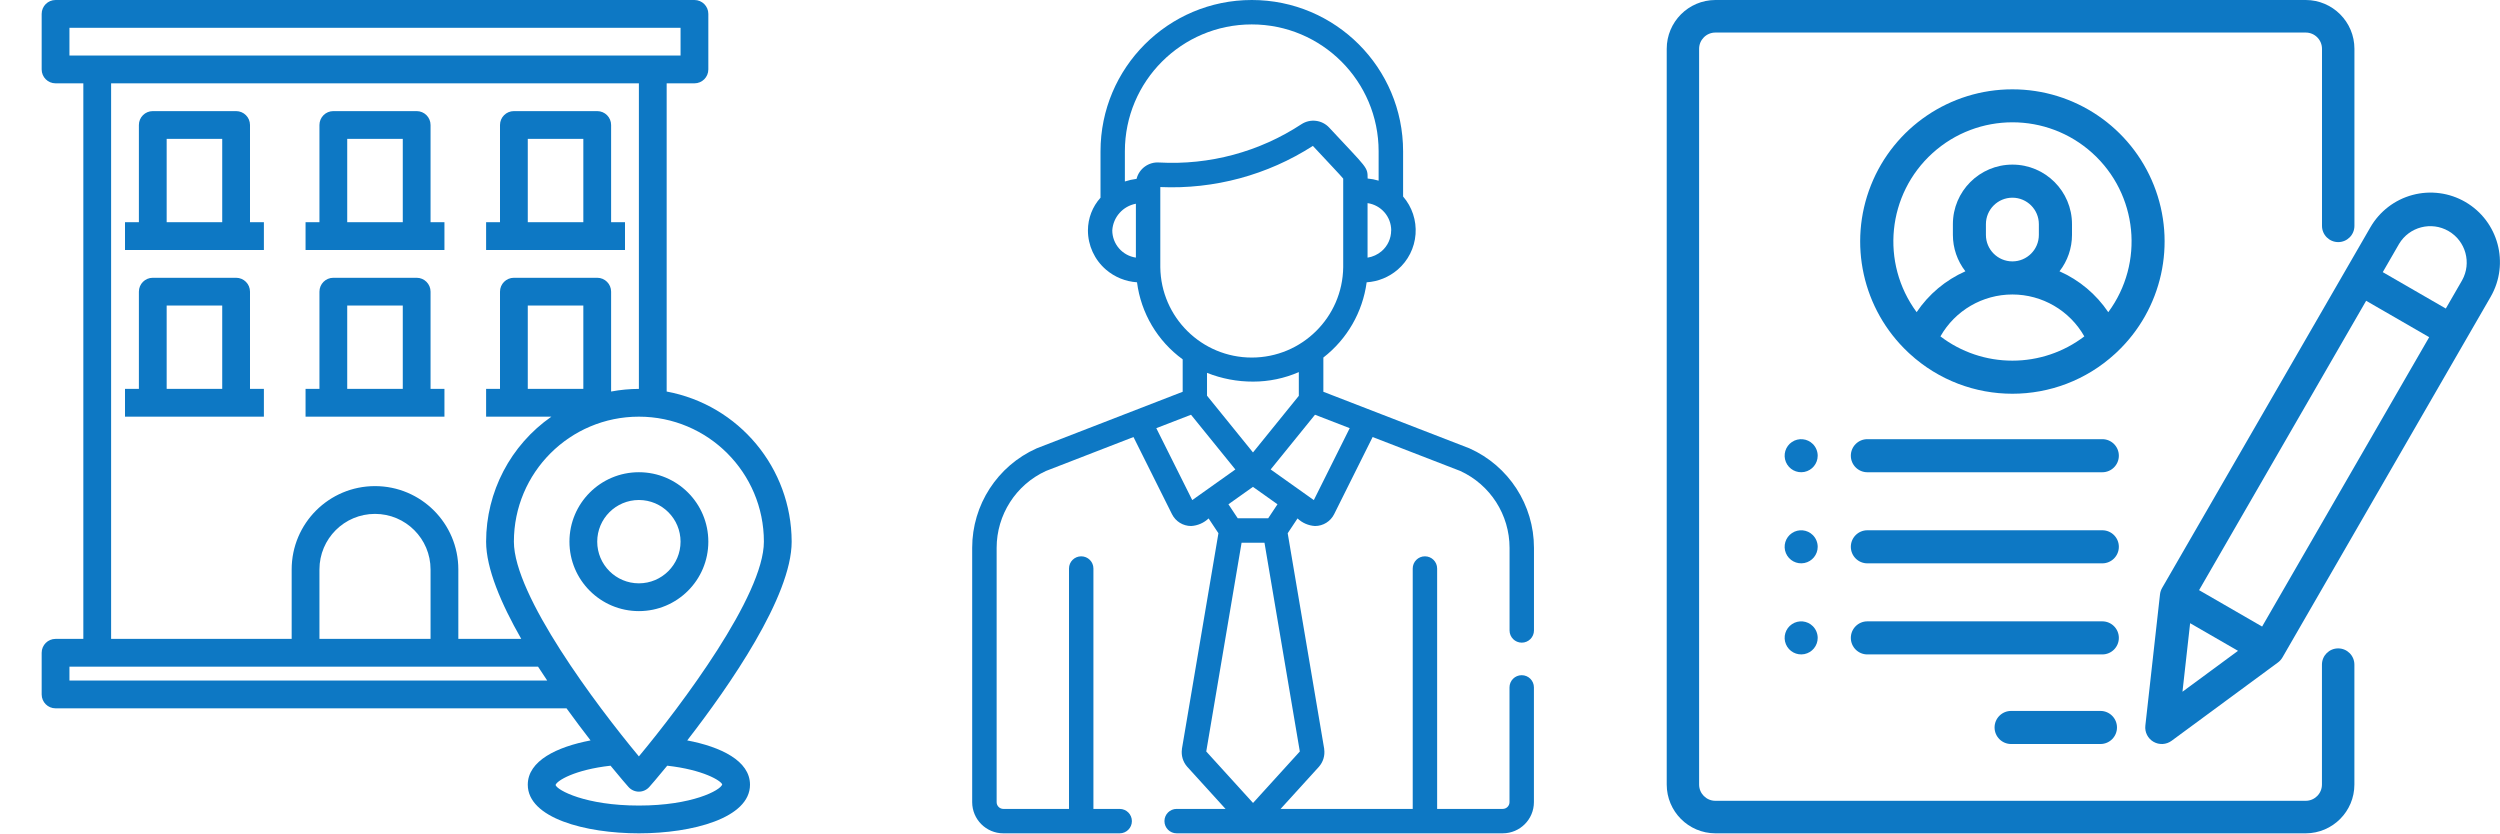
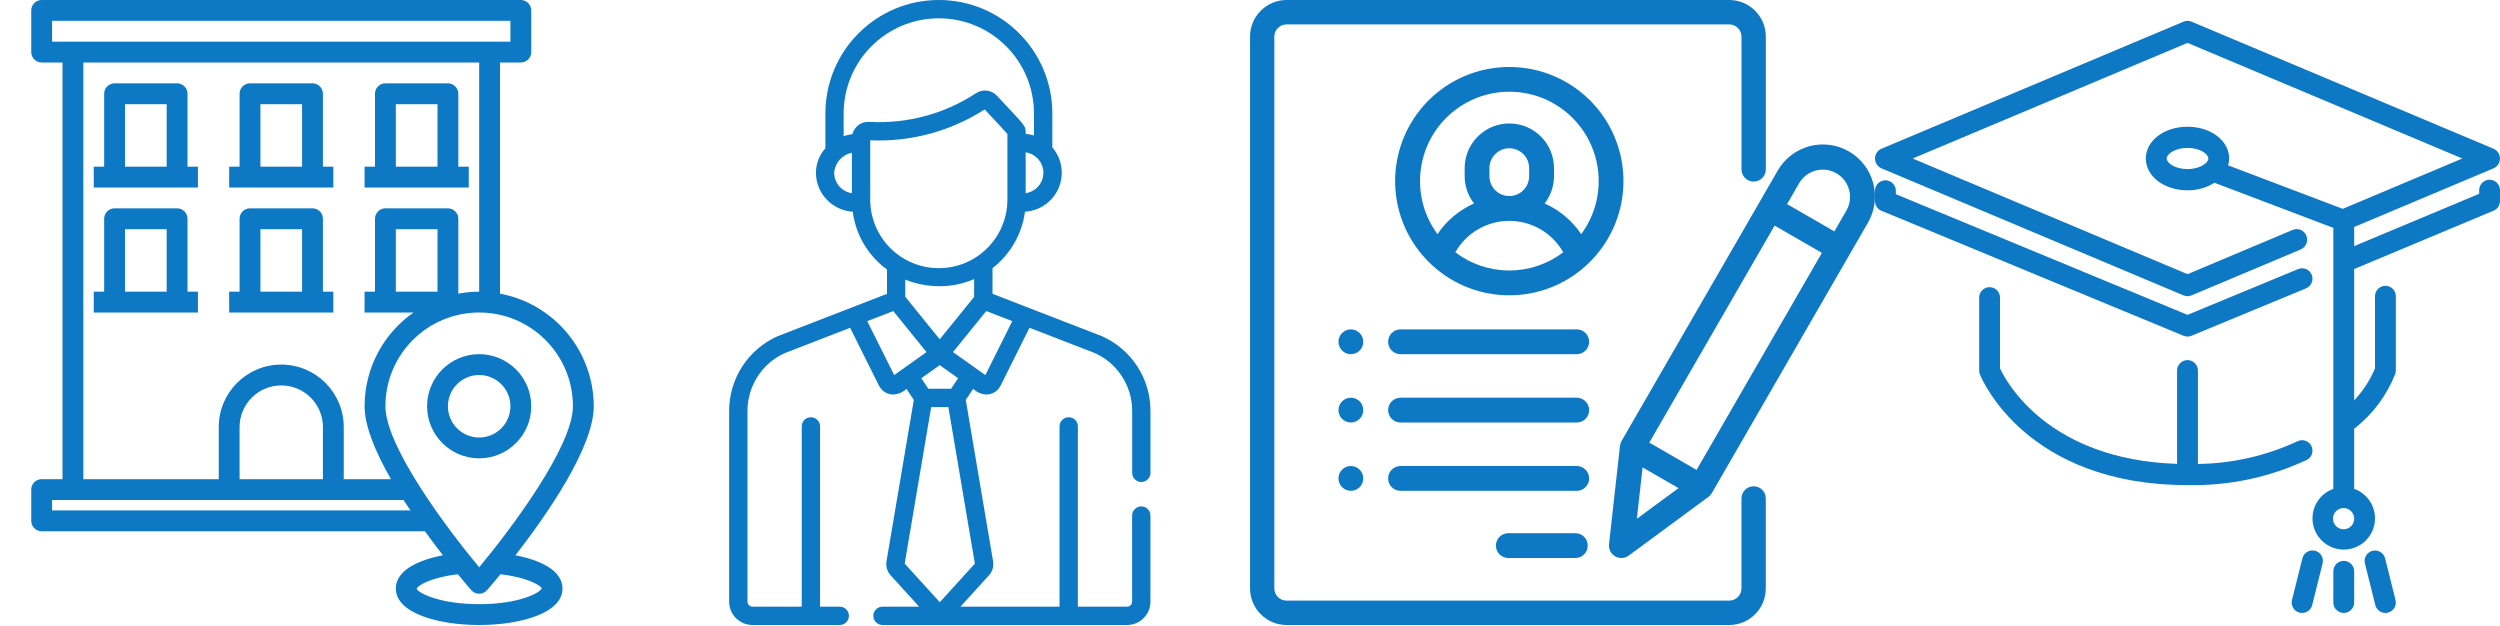
- <svg xmlns="http://www.w3.org/2000/svg" id="icons_spite_60_dark" width="180" height="60.002" viewBox="0 0 180 60.002">
+ <svg xmlns="http://www.w3.org/2000/svg" id="icons_spite_60_dark" width="240" height="60.002" viewBox="0 0 240 60.002">
  <g id="building" transform="translate(0 -12)">
    <rect id="Rectangle_1" data-name="Rectangle 1" width="60" height="60" transform="translate(0 12)" fill="#eee" opacity="0" />
    <g id="building-2" data-name="building" transform="translate(-2 10)">
      <path id="Path_683" data-name="Path 683" d="M43,41a5,5,0,1,0,5-5,5,5,0,0,0-5,5Zm8,0a3,3,0,1,1-3-3A3,3,0,0,1,51,41Z" fill="#0d78c4" />
      <path id="Path_684" data-name="Path 684" d="M51.48,55.31C54.52,51.39,59,44.94,59,41a11.021,11.021,0,0,0-9-10.81V8h2a1,1,0,0,0,1-1V3a1,1,0,0,0-1-1H6A1,1,0,0,0,5,3V7A1,1,0,0,0,6,8H8V48H6a1,1,0,0,0-1,1v3a1,1,0,0,0,1,1H42.79c.6.83,1.19,1.61,1.73,2.31C42.11,55.77,40,56.77,40,58.5c0,2.4,4.15,3.5,8,3.5s8-1.1,8-3.5C56,56.77,53.89,55.77,51.48,55.31ZM7,6V4H51V6ZM45,22H39a1,1,0,0,0-1,1v7H37v2h4.7A10.976,10.976,0,0,0,37,41c0,1.93,1.08,4.46,2.53,7H35V43a6,6,0,0,0-12,0v5H10V8H48V30a11.023,11.023,0,0,0-2,.19V23A1,1,0,0,0,45,22Zm-1,2v6H40V24ZM33,43v5H25V43a4,4,0,0,1,8,0ZM7,51V50H40.74c.22.34.44.67.66,1ZM39,41a9,9,0,0,1,18,0c0,3.87-5.93,11.77-9,15.46C44.93,52.77,39,44.87,39,41Zm9,19c-3.84,0-5.88-1.1-6-1.48.09-.31,1.37-1.1,3.96-1.39.71.87,1.2,1.43,1.29,1.53a1,1,0,0,0,1.5,0c.09-.1.58-.66,1.29-1.53,2.59.29,3.87,1.08,3.96,1.35C53.88,58.9,51.84,60,48,60Z" fill="#0d78c4" />
      <path id="Path_685" data-name="Path 685" d="M46,18V11a1,1,0,0,0-1-1H39a1,1,0,0,0-1,1v7H37v2H47V18Zm-2,0H40V12h4Z" fill="#0d78c4" />
      <path id="Path_686" data-name="Path 686" d="M33,18V11a1,1,0,0,0-1-1H26a1,1,0,0,0-1,1v7H24v2H34V18Zm-2,0H27V12h4Z" fill="#0d78c4" />
      <path id="Path_687" data-name="Path 687" d="M20,18V11a1,1,0,0,0-1-1H13a1,1,0,0,0-1,1v7H11v2H21V18Zm-2,0H14V12h4Z" fill="#0d78c4" />
      <path id="Path_688" data-name="Path 688" d="M20,30V23a1,1,0,0,0-1-1H13a1,1,0,0,0-1,1v7H11v2H21V30Zm-2,0H14V24h4Z" fill="#0d78c4" />
      <path id="Path_689" data-name="Path 689" d="M33,30V23a1,1,0,0,0-1-1H26a1,1,0,0,0-1,1v7H24v2H34V30Zm-2,0H27V24h4Z" fill="#0d78c4" />
    </g>
  </g>
  <g id="employee" transform="translate(60 -12)">
    <rect id="Rectangle_1-2" data-name="Rectangle 1" width="60" height="60" transform="translate(0 12)" fill="#eee" opacity="0" />
    <g id="employee-2" data-name="employee" transform="translate(-73.447 12)">
      <g id="Group_108" data-name="Group 108" transform="translate(83.447)">
        <path id="Path_690" data-name="Path 690" d="M123.01,48.614a.879.879,0,0,0-.879.879v8.263a.486.486,0,0,1-.485.485h-4.725V40.934a.879.879,0,0,0-1.758,0V58.242H105.65l2.759-3.035a1.576,1.576,0,0,0,.38-1.264c0-.009,0-.018,0-.027l-2.628-15.523.708-1.066a1.993,1.993,0,0,0,1.258.546,1.539,1.539,0,0,0,1.378-.852h0l2.771-5.555,6.314,2.445a6.09,6.09,0,0,1,3.545,5.536v5.945a.879.879,0,0,0,1.758,0V39.447a7.844,7.844,0,0,0-4.639-7.163l-.017-.007-10.508-4.069V25.743a8.235,8.235,0,0,0,3.117-5.417,3.8,3.8,0,0,0,2.235-.912,3.731,3.731,0,0,0,.389-5.265V10.893a10.893,10.893,0,1,0-21.786,0v3.341a3.529,3.529,0,0,0-.906,2.352,3.724,3.724,0,0,0,1.3,2.828,3.8,3.8,0,0,0,2.234.911A8.148,8.148,0,0,0,98.6,25.873v2.334L88.1,32.276l-.017.007a7.844,7.844,0,0,0-4.639,7.163v18.31A2.246,2.246,0,0,0,85.69,60h8.374a.879.879,0,1,0,0-1.758H92.173V40.934a.879.879,0,0,0-1.758,0V58.242H85.69a.486.486,0,0,1-.485-.485V39.447a6.09,6.09,0,0,1,3.544-5.535l6.309-2.446,2.772,5.555a1.539,1.539,0,0,0,1.378.852,1.992,1.992,0,0,0,1.258-.546l.708,1.066L98.546,53.916c0,.009,0,.018,0,.026a1.576,1.576,0,0,0,.38,1.264l2.759,3.035H98.166a.879.879,0,1,0,0,1.758h23.48a2.246,2.246,0,0,0,2.243-2.243V49.493A.879.879,0,0,0,123.01,48.614ZM110.626,30.828l-2.584,5.179L104.935,33.8l3.192-3.939Zm-5.2,5.48-.67,1.009h-2.192l-.67-1.009,1.766-1.254Zm-5.074-7.818V26.846a8.918,8.918,0,0,0,3.323.63,8.251,8.251,0,0,0,3.287-.685V28.5l-3.3,4.076Zm13.258-11.9a1.969,1.969,0,0,1-.684,1.494,2.047,2.047,0,0,1-1.015.467V14.625A1.988,1.988,0,0,1,113.615,16.587ZM95.231,18.548a1.986,1.986,0,0,1-1.7-1.962,2.087,2.087,0,0,1,1.7-1.917Zm.047-5.67a4.345,4.345,0,0,0-.84.189V10.893a9.135,9.135,0,1,1,18.27,0v2.114a3.907,3.907,0,0,0-.792-.153c0-.848.007-.684-2.767-3.667a1.564,1.564,0,0,0-2-.243A16.945,16.945,0,0,1,96.908,11.7,1.563,1.563,0,0,0,95.279,12.878Zm1.711,6.362V13.468a18.782,18.782,0,0,0,10.985-2.963c1.272,1.366,1.961,2.083,2.184,2.355v6.38a6.585,6.585,0,0,1-13.169,0Zm2.3,16.767L96.7,30.828l2.5-.966,3.192,3.94Zm1.008,18.1,2.544-15.031h1.649l2.544,15.031-3.368,3.706Z" transform="translate(-83.447)" fill="#0d78c4" />
      </g>
    </g>
  </g>
  <g id="resume" transform="translate(120 -12)">
    <rect id="Rectangle_1-3" data-name="Rectangle 1" width="60" height="60" transform="translate(0 12)" fill="#eee" opacity="0" />
    <g id="resume-2" data-name="resume" transform="translate(-0.007 12)">
      <g id="Group_143" data-name="Group 143" transform="translate(0.007)">
        <g id="Group_142" data-name="Group 142" transform="translate(0)">
          <path id="Path_737" data-name="Path 737" d="M48.358,17.432a1.17,1.17,0,0,0,1.168-1.172V3.516A3.514,3.514,0,0,0,46.023,0H3.511a3.514,3.514,0,0,0-3.5,3.516v52.97A3.514,3.514,0,0,0,3.511,60H46.023a3.514,3.514,0,0,0,3.5-3.516V47.852a1.168,1.168,0,1,0-2.336,0v8.634a1.171,1.171,0,0,1-1.168,1.172H3.511a1.171,1.171,0,0,1-1.168-1.172V3.516A1.171,1.171,0,0,1,3.511,2.344H46.023a1.171,1.171,0,0,1,1.168,1.172V16.26A1.17,1.17,0,0,0,48.358,17.432Z" transform="translate(-0.007 0)" fill="#0d78c4" />
        </g>
      </g>
      <g id="Group_145" data-name="Group 145" transform="translate(13.94 6.432)">
        <g id="Group_144" data-name="Group 144">
          <path id="Path_738" data-name="Path 738" d="M130.966,54a10.953,10.953,0,0,0-7.518,18.924,1.179,1.179,0,0,0,.128.119,10.938,10.938,0,0,0,14.781,0,1.191,1.191,0,0,0,.128-.119A10.953,10.953,0,0,0,130.966,54Zm0,19.535a8.531,8.531,0,0,1-5.181-1.747,5.956,5.956,0,0,1,10.361,0A8.531,8.531,0,0,1,130.966,73.535Zm-1.906-9.053v-.774a1.906,1.906,0,1,1,3.812,0v.774a1.906,1.906,0,1,1-3.812,0Zm8.808,5.561a8.264,8.264,0,0,0-3.51-2.942,4.266,4.266,0,0,0,.9-2.619v-.774a4.288,4.288,0,0,0-8.576,0v.774a4.266,4.266,0,0,0,.9,2.619,8.264,8.264,0,0,0-3.51,2.942,8.576,8.576,0,1,1,13.8,0Z" transform="translate(-120.007 -54)" fill="#0d78c4" />
        </g>
      </g>
      <g id="Group_147" data-name="Group 147" transform="translate(23.614 51.187)">
        <g id="Group_146" data-name="Group 146">
          <path id="Path_739" data-name="Path 739" d="M209.63,438H203.2a1.191,1.191,0,0,0,0,2.382h6.432a1.191,1.191,0,1,0,0-2.382Z" transform="translate(-202.007 -438)" fill="#0d78c4" />
        </g>
      </g>
      <g id="Group_149" data-name="Group 149" transform="translate(13.265 44.737)">
        <g id="Group_148" data-name="Group 148">
          <path id="Path_740" data-name="Path 740" d="M132.113,382H115.2a1.191,1.191,0,0,0,0,2.382h16.915a1.191,1.191,0,1,0,0-2.382Z" transform="translate(-114.007 -382)" fill="#0d78c4" />
        </g>
      </g>
      <g id="Group_151" data-name="Group 151" transform="translate(13.265 38.179)">
        <g id="Group_150" data-name="Group 150">
          <path id="Path_741" data-name="Path 741" d="M132.113,326H115.2a1.191,1.191,0,0,0,0,2.382h16.915a1.191,1.191,0,1,0,0-2.382Z" transform="translate(-114.007 -326)" fill="#0d78c4" />
        </g>
      </g>
      <g id="Group_153" data-name="Group 153" transform="translate(8.498 31.62)">
        <g id="Group_152" data-name="Group 152">
          <path id="Path_742" data-name="Path 742" d="M73.321,270.349a1.19,1.19,0,1,0,.349.842A1.2,1.2,0,0,0,73.321,270.349Z" transform="translate(-71.287 -270)" fill="#0d78c4" />
        </g>
      </g>
      <g id="Group_155" data-name="Group 155" transform="translate(8.498 38.179)">
        <g id="Group_154" data-name="Group 154">
          <path id="Path_743" data-name="Path 743" d="M73.321,326.349a1.19,1.19,0,1,0,.349.842A1.2,1.2,0,0,0,73.321,326.349Z" transform="translate(-71.287 -326)" fill="#0d78c4" />
        </g>
      </g>
      <g id="Group_157" data-name="Group 157" transform="translate(8.498 44.737)">
        <g id="Group_156" data-name="Group 156">
          <path id="Path_744" data-name="Path 744" d="M73.321,382.349a1.19,1.19,0,1,0,.349.842A1.2,1.2,0,0,0,73.321,382.349Z" transform="translate(-71.287 -382)" fill="#0d78c4" />
        </g>
      </g>
      <g id="Group_159" data-name="Group 159" transform="translate(13.265 31.62)">
        <g id="Group_158" data-name="Group 158">
          <path id="Path_745" data-name="Path 745" d="M132.113,270H115.2a1.191,1.191,0,0,0,0,2.382h16.915a1.191,1.191,0,1,0,0-2.382Z" transform="translate(-114.007 -270)" fill="#0d78c4" />
        </g>
      </g>
      <g id="Group_161" data-name="Group 161" transform="translate(34.468 13.865)">
        <g id="Group_160" data-name="Group 160">
          <path id="Path_746" data-name="Path 746" d="M320.628,125.348a5,5,0,0,0-6.834,1.831L298.8,153.142a1.193,1.193,0,0,0-.152.463l-1.055,9.451a1.191,1.191,0,0,0,1.89,1.091l7.657-5.639a1.19,1.19,0,0,0,.325-.364l14.99-25.963A5.009,5.009,0,0,0,320.628,125.348Zm-20.362,35.267.551-4.935,3.447,1.99ZM306,155.922l-4.539-2.621,12.029-20.835,4.539,2.621ZM320.4,130.991l-1.174,2.034-4.539-2.621,1.174-2.034a2.621,2.621,0,0,1,4.539,2.621Z" transform="translate(-297.589 -124.675)" fill="#0d78c4" />
        </g>
      </g>
    </g>
  </g>
+   <g id="mortarboard" transform="translate(180 -12)">
+     <rect id="Rectangle_1-4" data-name="Rectangle 1" width="60" height="60" transform="translate(0 12)" fill="#eee" opacity="0" />
+     <g id="mortarboard-2" data-name="mortarboard" transform="translate(0 -3.068)">
+       <g id="Group_107" data-name="Group 107" transform="translate(0 17.068)">
+         <g id="Group_106" data-name="Group 106">
+           <path id="Path_652" data-name="Path 652" d="M343.573,443.756a1,1,0,0,0-1.212.727l-1,4a1,1,0,0,0,.728,1.213.971.971,0,0,0,.243.03,1,1,0,0,0,.969-.757l1-4A1,1,0,0,0,343.573,443.756Z" transform="translate(-301.331 -392.884)" fill="#0d78c4" />
+           <path id="Path_653" data-name="Path 653" d="M30,160.066a.991.991,0,0,0,.382-.076l11-4.552a1,1,0,0,0-.766-1.848L30,157.984,2,146.4v-.332a1,1,0,0,0-2,0v1a1,1,0,0,0,.618.924l29,12A.989.989,0,0,0,30,160.066Z" transform="translate(0 -129.758)" fill="#0d78c4" />
+           <path id="Path_654" data-name="Path 654" d="M117.231,245.645a1,1,0,0,0-1.339-.454,23.307,23.307,0,0,1-9.557,2.18V238.4a1,1,0,0,0-2,0v8.962c-12.417-.4-16.424-7.918-17-9.17V231.4a1,1,0,1,0-2,0v7a1.011,1.011,0,0,0,.071.372c.174.433,4.43,10.628,19.929,10.628a25.7,25.7,0,0,0,11.443-2.416A1,1,0,0,0,117.231,245.645Z" transform="translate(-75.335 -204.831)" fill="#0d78c4" />
+           <path id="Path_655" data-name="Path 655" d="M376.467,452.266a1,1,0,0,0-1,1v3a1,1,0,1,0,2,0v-3A1,1,0,0,0,376.467,452.266Z" transform="translate(-331.467 -400.424)" fill="#0d78c4" />
+           <path id="Path_656" data-name="Path 656" d="M59,32.32a1.008,1.008,0,0,0-1,1.017v.336L46,38.695V36.857l13.382-5.631a1.024,1.024,0,0,0,0-1.879l-29-12.2a.985.985,0,0,0-.764,0l-29,12.2a1.023,1.023,0,0,0,0,1.879l29,12.2a.982.982,0,0,0,.764,0l10.486-4.412a1.022,1.022,0,0,0,.542-1.328,1,1,0,0,0-1.306-.55L30,41.388,3.615,30.286,30,19.184l26.385,11.1L44.9,35.117l-11-4.175A2.466,2.466,0,0,0,34,30.286c0-1.71-1.757-3.051-4-3.051s-4,1.34-4,3.051,1.757,3.051,4,3.051a4.774,4.774,0,0,0,2.588-.725L44,36.945V40.2h0V62a3,3,0,1,0,2,0V56.224a12.353,12.353,0,0,0,3.945-5.268A1.044,1.044,0,0,0,50,50.624V43.506a1,1,0,1,0-2,0v6.93a10.425,10.425,0,0,1-2,3.072V40.894l13.381-5.6A1.017,1.017,0,0,0,60,34.354V33.337A1.008,1.008,0,0,0,59,32.32ZM30,31.3c-1.221,0-2-.6-2-1.017s.779-1.017,2-1.017,2,.6,2,1.017S31.221,31.3,30,31.3ZM45,65.876a1.017,1.017,0,1,1,1-1.017A1.009,1.009,0,0,1,45,65.876Z" transform="translate(0 -17.068)" fill="#0d78c4" />
+           <path id="Path_657" data-name="Path 657" d="M403.036,444.486a1,1,0,0,0-1.94.486l1,4a1,1,0,0,0,.969.757.966.966,0,0,0,.243-.03,1,1,0,0,0,.728-1.213Z" transform="translate(-354.066 -392.887)" fill="#0d78c4" />
+         </g>
+       </g>
+     </g>
+   </g>
</svg>
